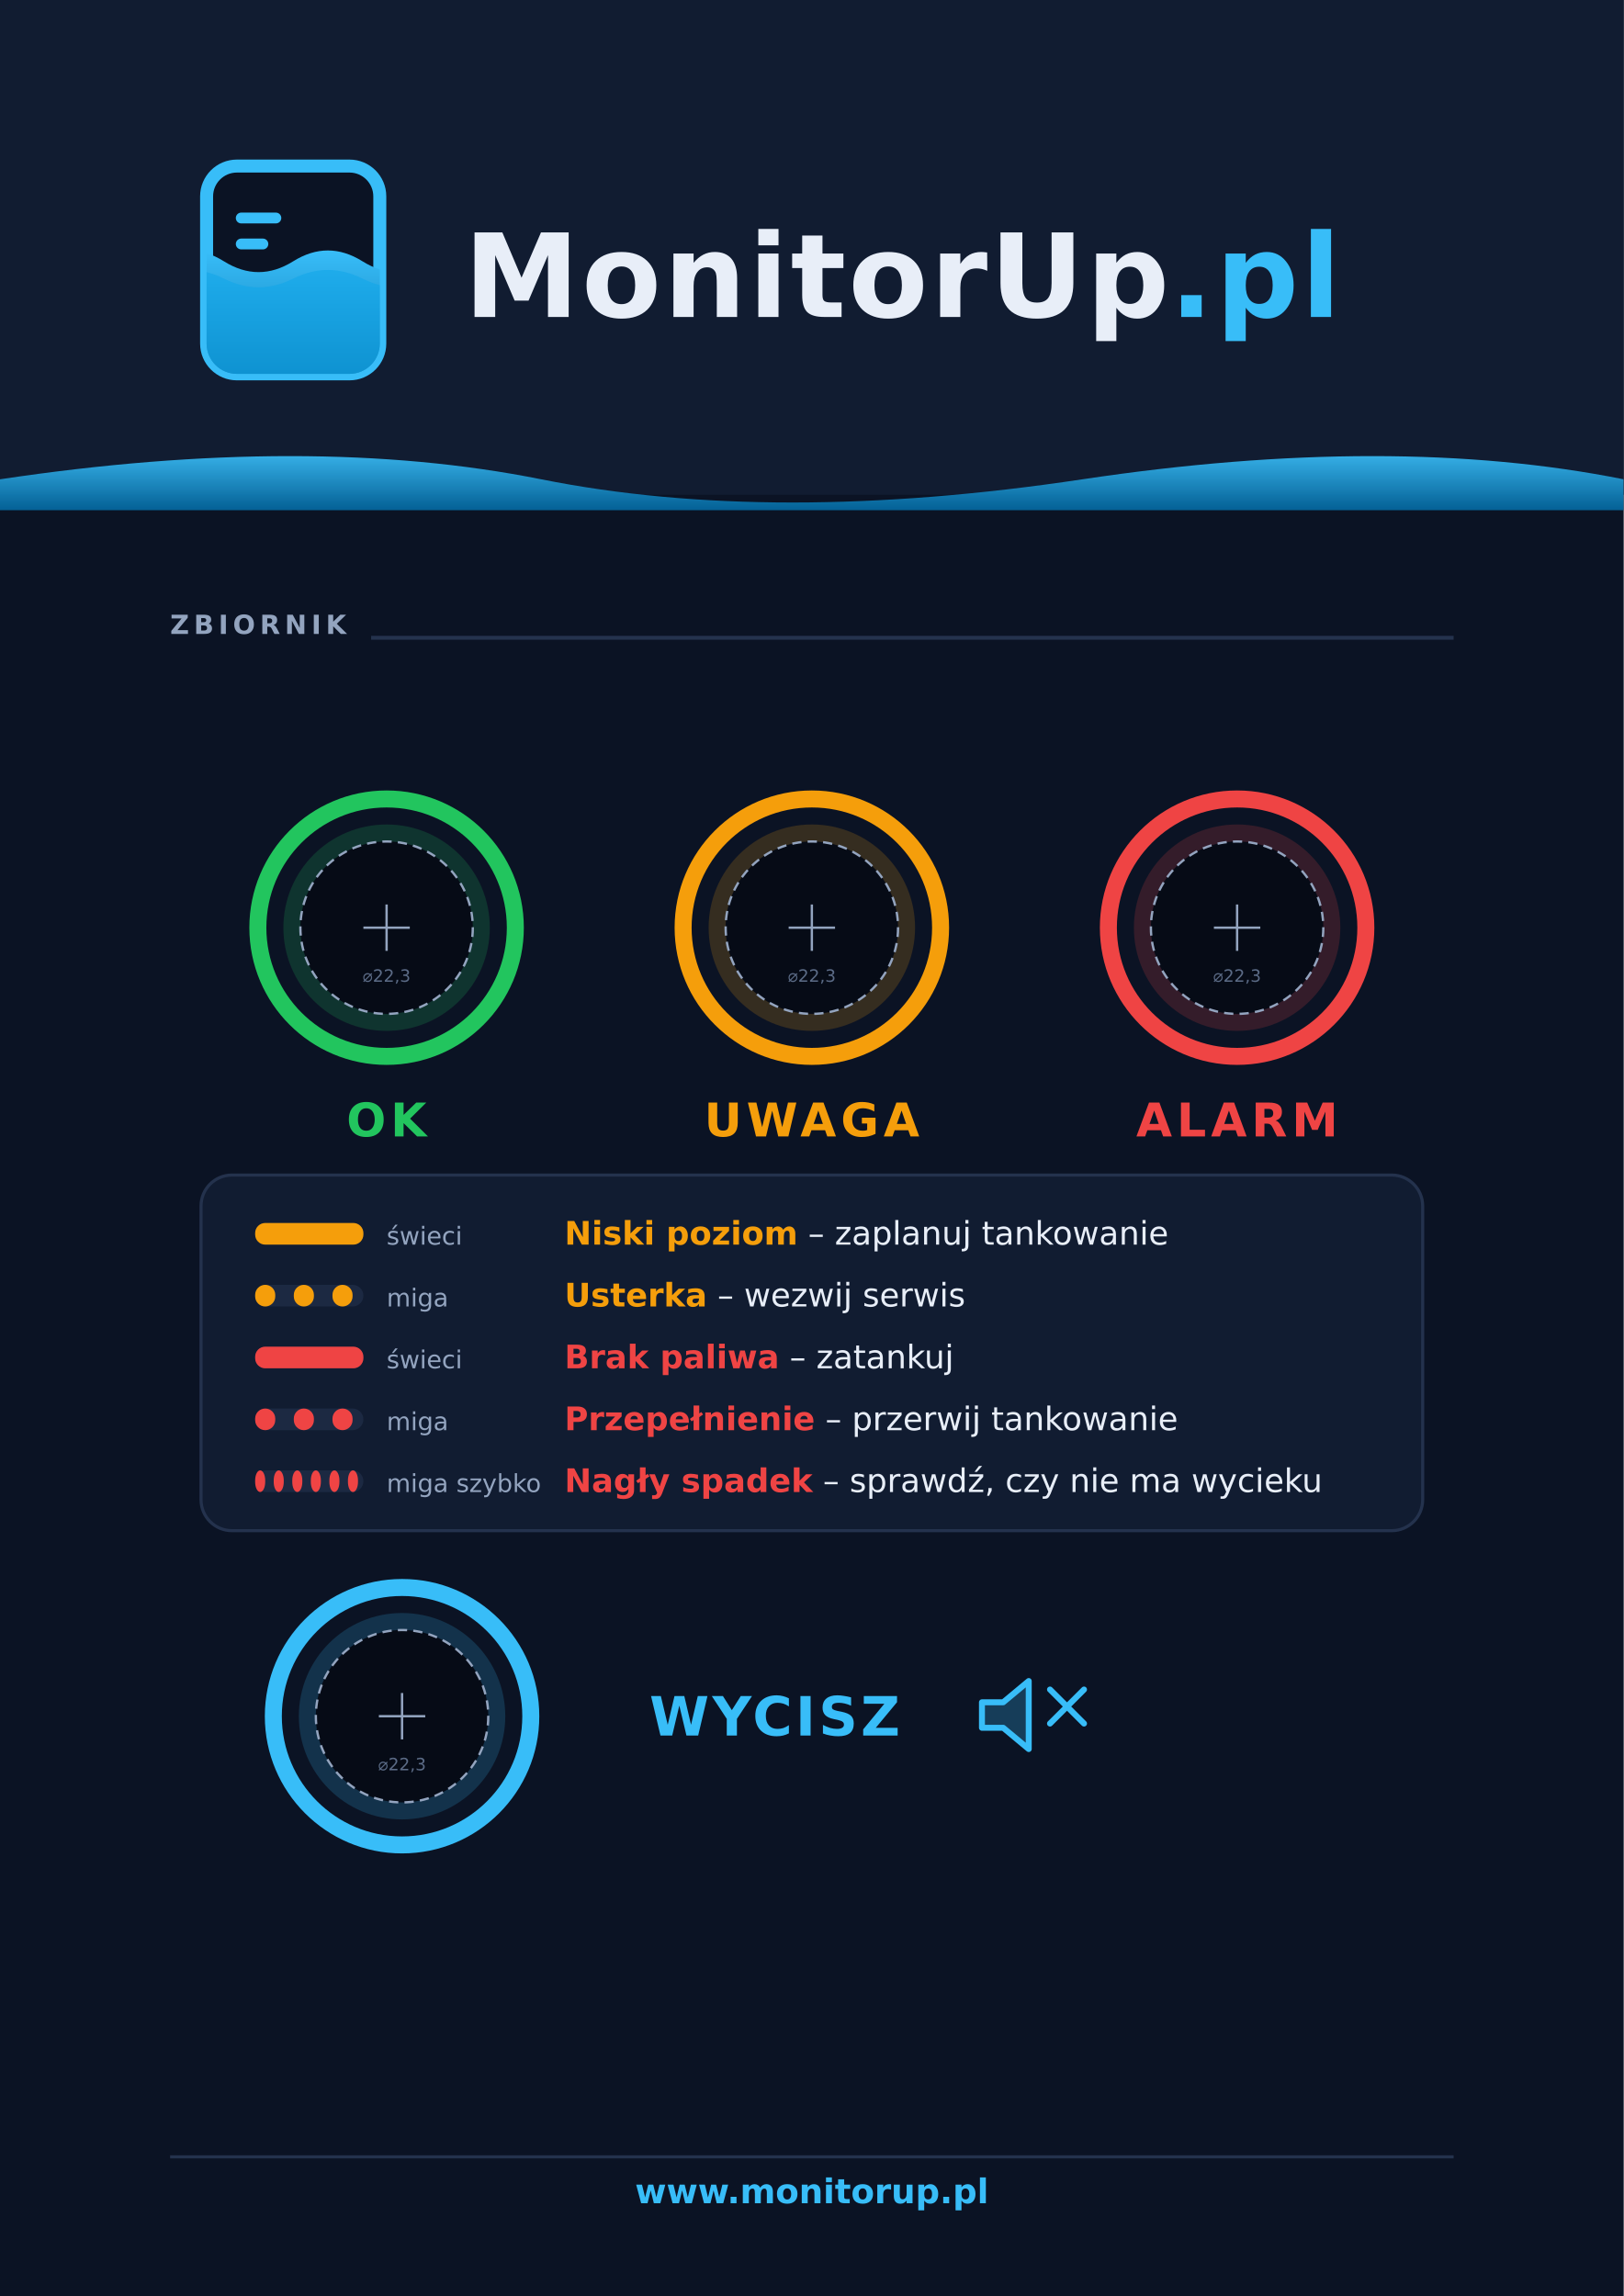
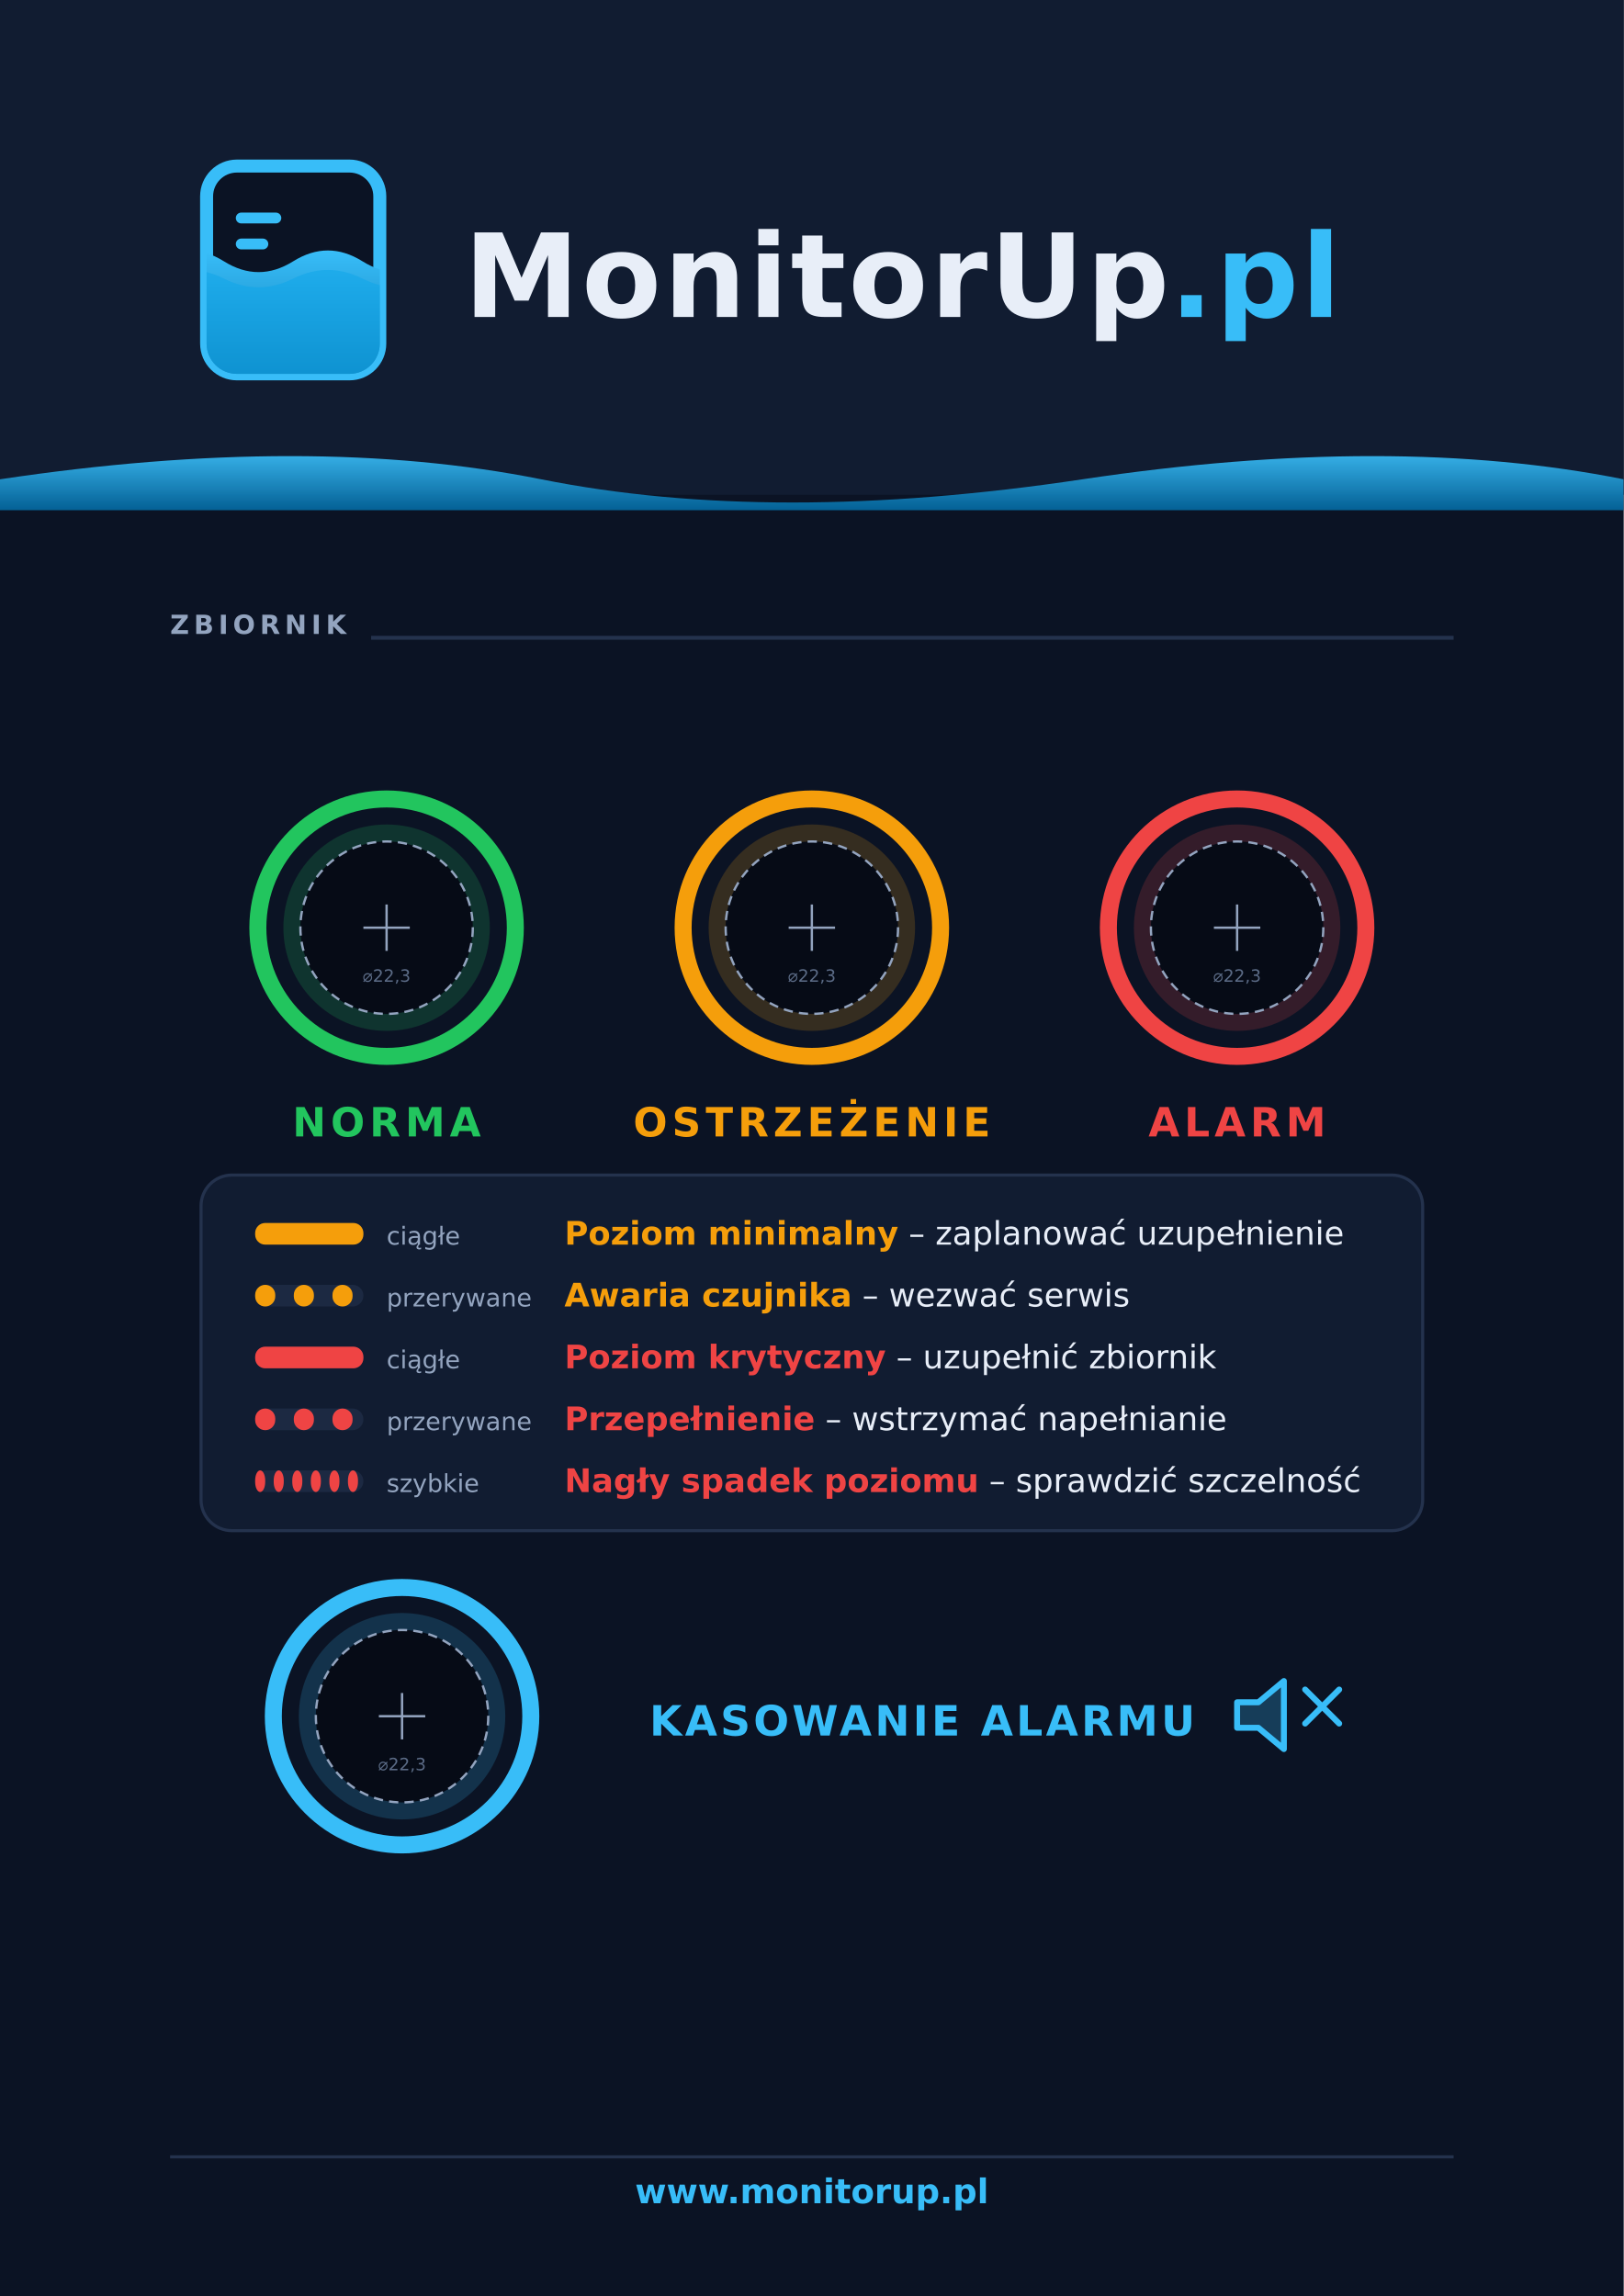
<svg xmlns="http://www.w3.org/2000/svg" width="210mm" height="297mm" viewBox="0 0 210 297">
  <defs>
    <linearGradient id="g" x1="0" y1="0" x2="0" y2="1">
      <stop offset="0" stop-color="#38bdf8" />
      <stop offset="1" stop-color="#0369a1" />
    </linearGradient>
    <clipPath id="c">
      <rect x="12" y="8" width="40" height="48" rx="7" />
    </clipPath>
    <clipPath id="panel">
      <rect x="0" y="0" width="210" height="297" />
    </clipPath>
  </defs>
  <rect x="0" y="0" width="210" height="297" fill="#0b1324" />
  <g clip-path="url(#panel)">
    <rect x="0" y="0" width="210" height="64" fill="#111c31" />
    <path d="M0 62 Q 40 56 70 62 T 140 62 T 210 62 V66 H0Z" fill="url(#g)" opacity=".9" />
  </g>
  <g transform="translate(20 17) scale(.56)">
    <rect x="12" y="8" width="40" height="48" rx="7" fill="#0b1324" stroke="#38bdf8" stroke-width="3" />
    <g clip-path="url(#c)">
      <path d="M0 30 Q8 25 16 30 T32 30 T48 30 T64 30 V64 H0Z" fill="url(#g)" />
      <path d="M0 34 Q8 30 16 34 T32 34 T48 34 T64 34 V64 H0Z" fill="#0ea5e9" opacity=".55" />
    </g>
    <path d="M20 20h8M20 26h5" stroke="#38bdf8" stroke-width="2.5" stroke-linecap="round" />
  </g>
  <text x="60" y="41" font-family="DejaVu Sans, sans-serif" font-size="15" font-weight="bold" fill="#e8eef8" letter-spacing=".3">MonitorUp<tspan fill="#38bdf8">.pl</tspan>
  </text>
  <text x="22" y="82" font-family="DejaVu Sans, sans-serif" font-size="3.4" font-weight="bold" fill="#93a4bf" text-anchor="start" letter-spacing="0.6">ZBIORNIK</text>
  <line x1="48" y1="82.5" x2="188" y2="82.5" stroke="#24324d" stroke-width=".5" />
  <circle cx="50" cy="120" r="16.65" fill="none" stroke="#22c55e" stroke-width="2.2" />
  <circle cx="50" cy="120" r="13.35" fill="#22c55e" opacity=".18" />
  <circle cx="50" cy="120" r="11.15" fill="#060b16" stroke="#93a4bf" stroke-width=".3" stroke-dasharray="1.2 .8" />
  <path d="M47 120h6M50 117v6" stroke="#93a4bf" stroke-width=".3" />
  <text x="50" y="127" font-family="DejaVu Sans, sans-serif" font-size="2.2" fill="#5b6b86" text-anchor="middle">⌀22,3</text>
-   <text x="50" y="147" font-family="DejaVu Sans, sans-serif" font-size="6" font-weight="bold" fill="#22c55e" text-anchor="middle" letter-spacing="0.6">OK</text>
+   <text x="50" y="147" font-family="DejaVu Sans, sans-serif" font-size="5.2" font-weight="bold" fill="#22c55e" text-anchor="middle" letter-spacing="0.6">NORMA</text>
  <circle cx="105" cy="120" r="16.65" fill="none" stroke="#f59e0b" stroke-width="2.2" />
  <circle cx="105" cy="120" r="13.35" fill="#f59e0b" opacity=".18" />
  <circle cx="105" cy="120" r="11.15" fill="#060b16" stroke="#93a4bf" stroke-width=".3" stroke-dasharray="1.2 .8" />
  <path d="M102 120h6M105 117v6" stroke="#93a4bf" stroke-width=".3" />
  <text x="105" y="127" font-family="DejaVu Sans, sans-serif" font-size="2.2" fill="#5b6b86" text-anchor="middle">⌀22,3</text>
-   <text x="105" y="147" font-family="DejaVu Sans, sans-serif" font-size="6" font-weight="bold" fill="#f59e0b" text-anchor="middle" letter-spacing="0.6">UWAGA</text>
+   <text x="105" y="147" font-family="DejaVu Sans, sans-serif" font-size="5.2" font-weight="bold" fill="#f59e0b" text-anchor="middle" letter-spacing="0.6">OSTRZEŻENIE</text>
  <circle cx="160" cy="120" r="16.65" fill="none" stroke="#ef4444" stroke-width="2.2" />
  <circle cx="160" cy="120" r="13.35" fill="#ef4444" opacity=".18" />
  <circle cx="160" cy="120" r="11.15" fill="#060b16" stroke="#93a4bf" stroke-width=".3" stroke-dasharray="1.2 .8" />
  <path d="M157 120h6M160 117v6" stroke="#93a4bf" stroke-width=".3" />
  <text x="160" y="127" font-family="DejaVu Sans, sans-serif" font-size="2.2" fill="#5b6b86" text-anchor="middle">⌀22,3</text>
-   <text x="160" y="147" font-family="DejaVu Sans, sans-serif" font-size="6" font-weight="bold" fill="#ef4444" text-anchor="middle" letter-spacing="0.6">ALARM</text>
+   <text x="160" y="147" font-family="DejaVu Sans, sans-serif" font-size="5.2" font-weight="bold" fill="#ef4444" text-anchor="middle" letter-spacing="0.6">ALARM</text>
  <rect x="26" y="152" width="158" height="46" rx="4" fill="#111c31" stroke="#24324d" stroke-width=".4" />
  <rect x="33" y="158.2" width="14" height="2.8" rx="1.4" fill="#1c2942" />
  <rect x="33.00" y="158.2" width="14.00" height="2.8" rx="1.3" fill="#f59e0b" />
-   <text x="50" y="161" font-family="DejaVu Sans, sans-serif" font-size="3.2" font-weight="normal" fill="#93a4bf" text-anchor="start" letter-spacing="0">świeci</text>
+   <text x="50" y="161" font-family="DejaVu Sans, sans-serif" font-size="3.2" font-weight="normal" fill="#93a4bf" text-anchor="start" letter-spacing="0">ciągłe</text>
  <text x="73" y="161" font-family="DejaVu Sans, sans-serif" font-size="4.2" font-weight="normal" fill="#e8eef8" text-anchor="start" letter-spacing="0">
-     <tspan font-weight="bold" fill="#f59e0b">Niski poziom</tspan>  –  zaplanuj tankowanie</text>
+     <tspan font-weight="bold" fill="#f59e0b">Poziom minimalny</tspan>  –  zaplanować uzupełnienie</text>
  <rect x="33" y="166.2" width="14" height="2.8" rx="1.4" fill="#1c2942" />
  <rect x="33.00" y="166.2" width="2.60" height="2.8" rx="1.3" fill="#f59e0b" />
  <rect x="38.00" y="166.2" width="2.60" height="2.8" rx="1.3" fill="#f59e0b" />
  <rect x="43.00" y="166.2" width="2.60" height="2.8" rx="1.3" fill="#f59e0b" />
-   <text x="50" y="169" font-family="DejaVu Sans, sans-serif" font-size="3.2" font-weight="normal" fill="#93a4bf" text-anchor="start" letter-spacing="0">miga</text>
+   <text x="50" y="169" font-family="DejaVu Sans, sans-serif" font-size="3.2" font-weight="normal" fill="#93a4bf" text-anchor="start" letter-spacing="0">przerywane</text>
  <text x="73" y="169" font-family="DejaVu Sans, sans-serif" font-size="4.2" font-weight="normal" fill="#e8eef8" text-anchor="start" letter-spacing="0">
-     <tspan font-weight="bold" fill="#f59e0b">Usterka</tspan>  –  wezwij serwis</text>
+     <tspan font-weight="bold" fill="#f59e0b">Awaria czujnika</tspan>  –  wezwać serwis</text>
  <rect x="33" y="174.2" width="14" height="2.8" rx="1.4" fill="#1c2942" />
  <rect x="33.00" y="174.2" width="14.00" height="2.8" rx="1.3" fill="#ef4444" />
-   <text x="50" y="177" font-family="DejaVu Sans, sans-serif" font-size="3.2" font-weight="normal" fill="#93a4bf" text-anchor="start" letter-spacing="0">świeci</text>
+   <text x="50" y="177" font-family="DejaVu Sans, sans-serif" font-size="3.2" font-weight="normal" fill="#93a4bf" text-anchor="start" letter-spacing="0">ciągłe</text>
  <text x="73" y="177" font-family="DejaVu Sans, sans-serif" font-size="4.2" font-weight="normal" fill="#e8eef8" text-anchor="start" letter-spacing="0">
-     <tspan font-weight="bold" fill="#ef4444">Brak paliwa</tspan>  –  zatankuj</text>
+     <tspan font-weight="bold" fill="#ef4444">Poziom krytyczny</tspan>  –  uzupełnić zbiornik</text>
  <rect x="33" y="182.2" width="14" height="2.8" rx="1.4" fill="#1c2942" />
  <rect x="33.00" y="182.2" width="2.60" height="2.8" rx="1.3" fill="#ef4444" />
  <rect x="38.00" y="182.2" width="2.60" height="2.8" rx="1.3" fill="#ef4444" />
  <rect x="43.00" y="182.2" width="2.60" height="2.8" rx="1.3" fill="#ef4444" />
-   <text x="50" y="185" font-family="DejaVu Sans, sans-serif" font-size="3.2" font-weight="normal" fill="#93a4bf" text-anchor="start" letter-spacing="0">miga</text>
+   <text x="50" y="185" font-family="DejaVu Sans, sans-serif" font-size="3.2" font-weight="normal" fill="#93a4bf" text-anchor="start" letter-spacing="0">przerywane</text>
  <text x="73" y="185" font-family="DejaVu Sans, sans-serif" font-size="4.2" font-weight="normal" fill="#e8eef8" text-anchor="start" letter-spacing="0">
-     <tspan font-weight="bold" fill="#ef4444">Przepełnienie</tspan>  –  przerwij tankowanie</text>
+     <tspan font-weight="bold" fill="#ef4444">Przepełnienie</tspan>  –  wstrzymać napełnianie</text>
  <rect x="33" y="190.2" width="14" height="2.8" rx="1.4" fill="#1c2942" />
  <rect x="33.00" y="190.2" width="1.30" height="2.8" rx="1.3" fill="#ef4444" />
  <rect x="35.40" y="190.2" width="1.30" height="2.8" rx="1.3" fill="#ef4444" />
  <rect x="37.80" y="190.2" width="1.30" height="2.8" rx="1.3" fill="#ef4444" />
  <rect x="40.20" y="190.2" width="1.30" height="2.8" rx="1.3" fill="#ef4444" />
  <rect x="42.60" y="190.2" width="1.30" height="2.8" rx="1.3" fill="#ef4444" />
  <rect x="45.00" y="190.2" width="1.30" height="2.8" rx="1.3" fill="#ef4444" />
-   <text x="50" y="193" font-family="DejaVu Sans, sans-serif" font-size="3.2" font-weight="normal" fill="#93a4bf" text-anchor="start" letter-spacing="0">miga szybko</text>
+   <text x="50" y="193" font-family="DejaVu Sans, sans-serif" font-size="3.2" font-weight="normal" fill="#93a4bf" text-anchor="start" letter-spacing="0">szybkie</text>
  <text x="73" y="193" font-family="DejaVu Sans, sans-serif" font-size="4.2" font-weight="normal" fill="#e8eef8" text-anchor="start" letter-spacing="0">
-     <tspan font-weight="bold" fill="#ef4444">Nagły spadek</tspan>  –  sprawdź, czy nie ma wycieku</text>
+     <tspan font-weight="bold" fill="#ef4444">Nagły spadek poziomu</tspan>  –  sprawdzić szczelność</text>
  <circle cx="52" cy="222" r="16.65" fill="none" stroke="#38bdf8" stroke-width="2.2" />
  <circle cx="52" cy="222" r="13.35" fill="#38bdf8" opacity=".18" />
  <circle cx="52" cy="222" r="11.15" fill="#060b16" stroke="#93a4bf" stroke-width=".3" stroke-dasharray="1.2 .8" />
  <path d="M49 222h6M52 219v6" stroke="#93a4bf" stroke-width=".3" />
  <text x="52" y="229" font-family="DejaVu Sans, sans-serif" font-size="2.2" fill="#5b6b86" text-anchor="middle">⌀22,3</text>
-   <text x="84" y="224.5" font-family="DejaVu Sans, sans-serif" font-size="7" font-weight="bold" fill="#38bdf8" text-anchor="start" letter-spacing="0.4">WYCISZ</text>
-   <g transform="translate(127 218) scale(1.1)" fill="none" stroke="#38bdf8" stroke-width=".7" stroke-linejoin="round" stroke-linecap="round">
+   <text x="84" y="224.5" font-family="DejaVu Sans, sans-serif" font-size="5.4" font-weight="bold" fill="#38bdf8" text-anchor="start" letter-spacing="0.4">KASOWANIE ALARMU</text>
+   <g transform="translate(160 218) scale(1.1)" fill="none" stroke="#38bdf8" stroke-width=".7" stroke-linejoin="round" stroke-linecap="round">
    <path d="M0 2h2.5l3-2.5v8l-3-2.5H0z" fill="#38bdf8" fill-opacity=".25" />
    <path d="M8 0.5l4 4M12 0.5l-4 4" />
  </g>
  <line x1="22" y1="279" x2="188" y2="279" stroke="#24324d" stroke-width=".4" />
  <text x="105" y="285" font-family="DejaVu Sans, sans-serif" font-size="4.4" font-weight="bold" fill="#38bdf8" text-anchor="middle" letter-spacing="0">www.monitorup.pl</text>
</svg>
